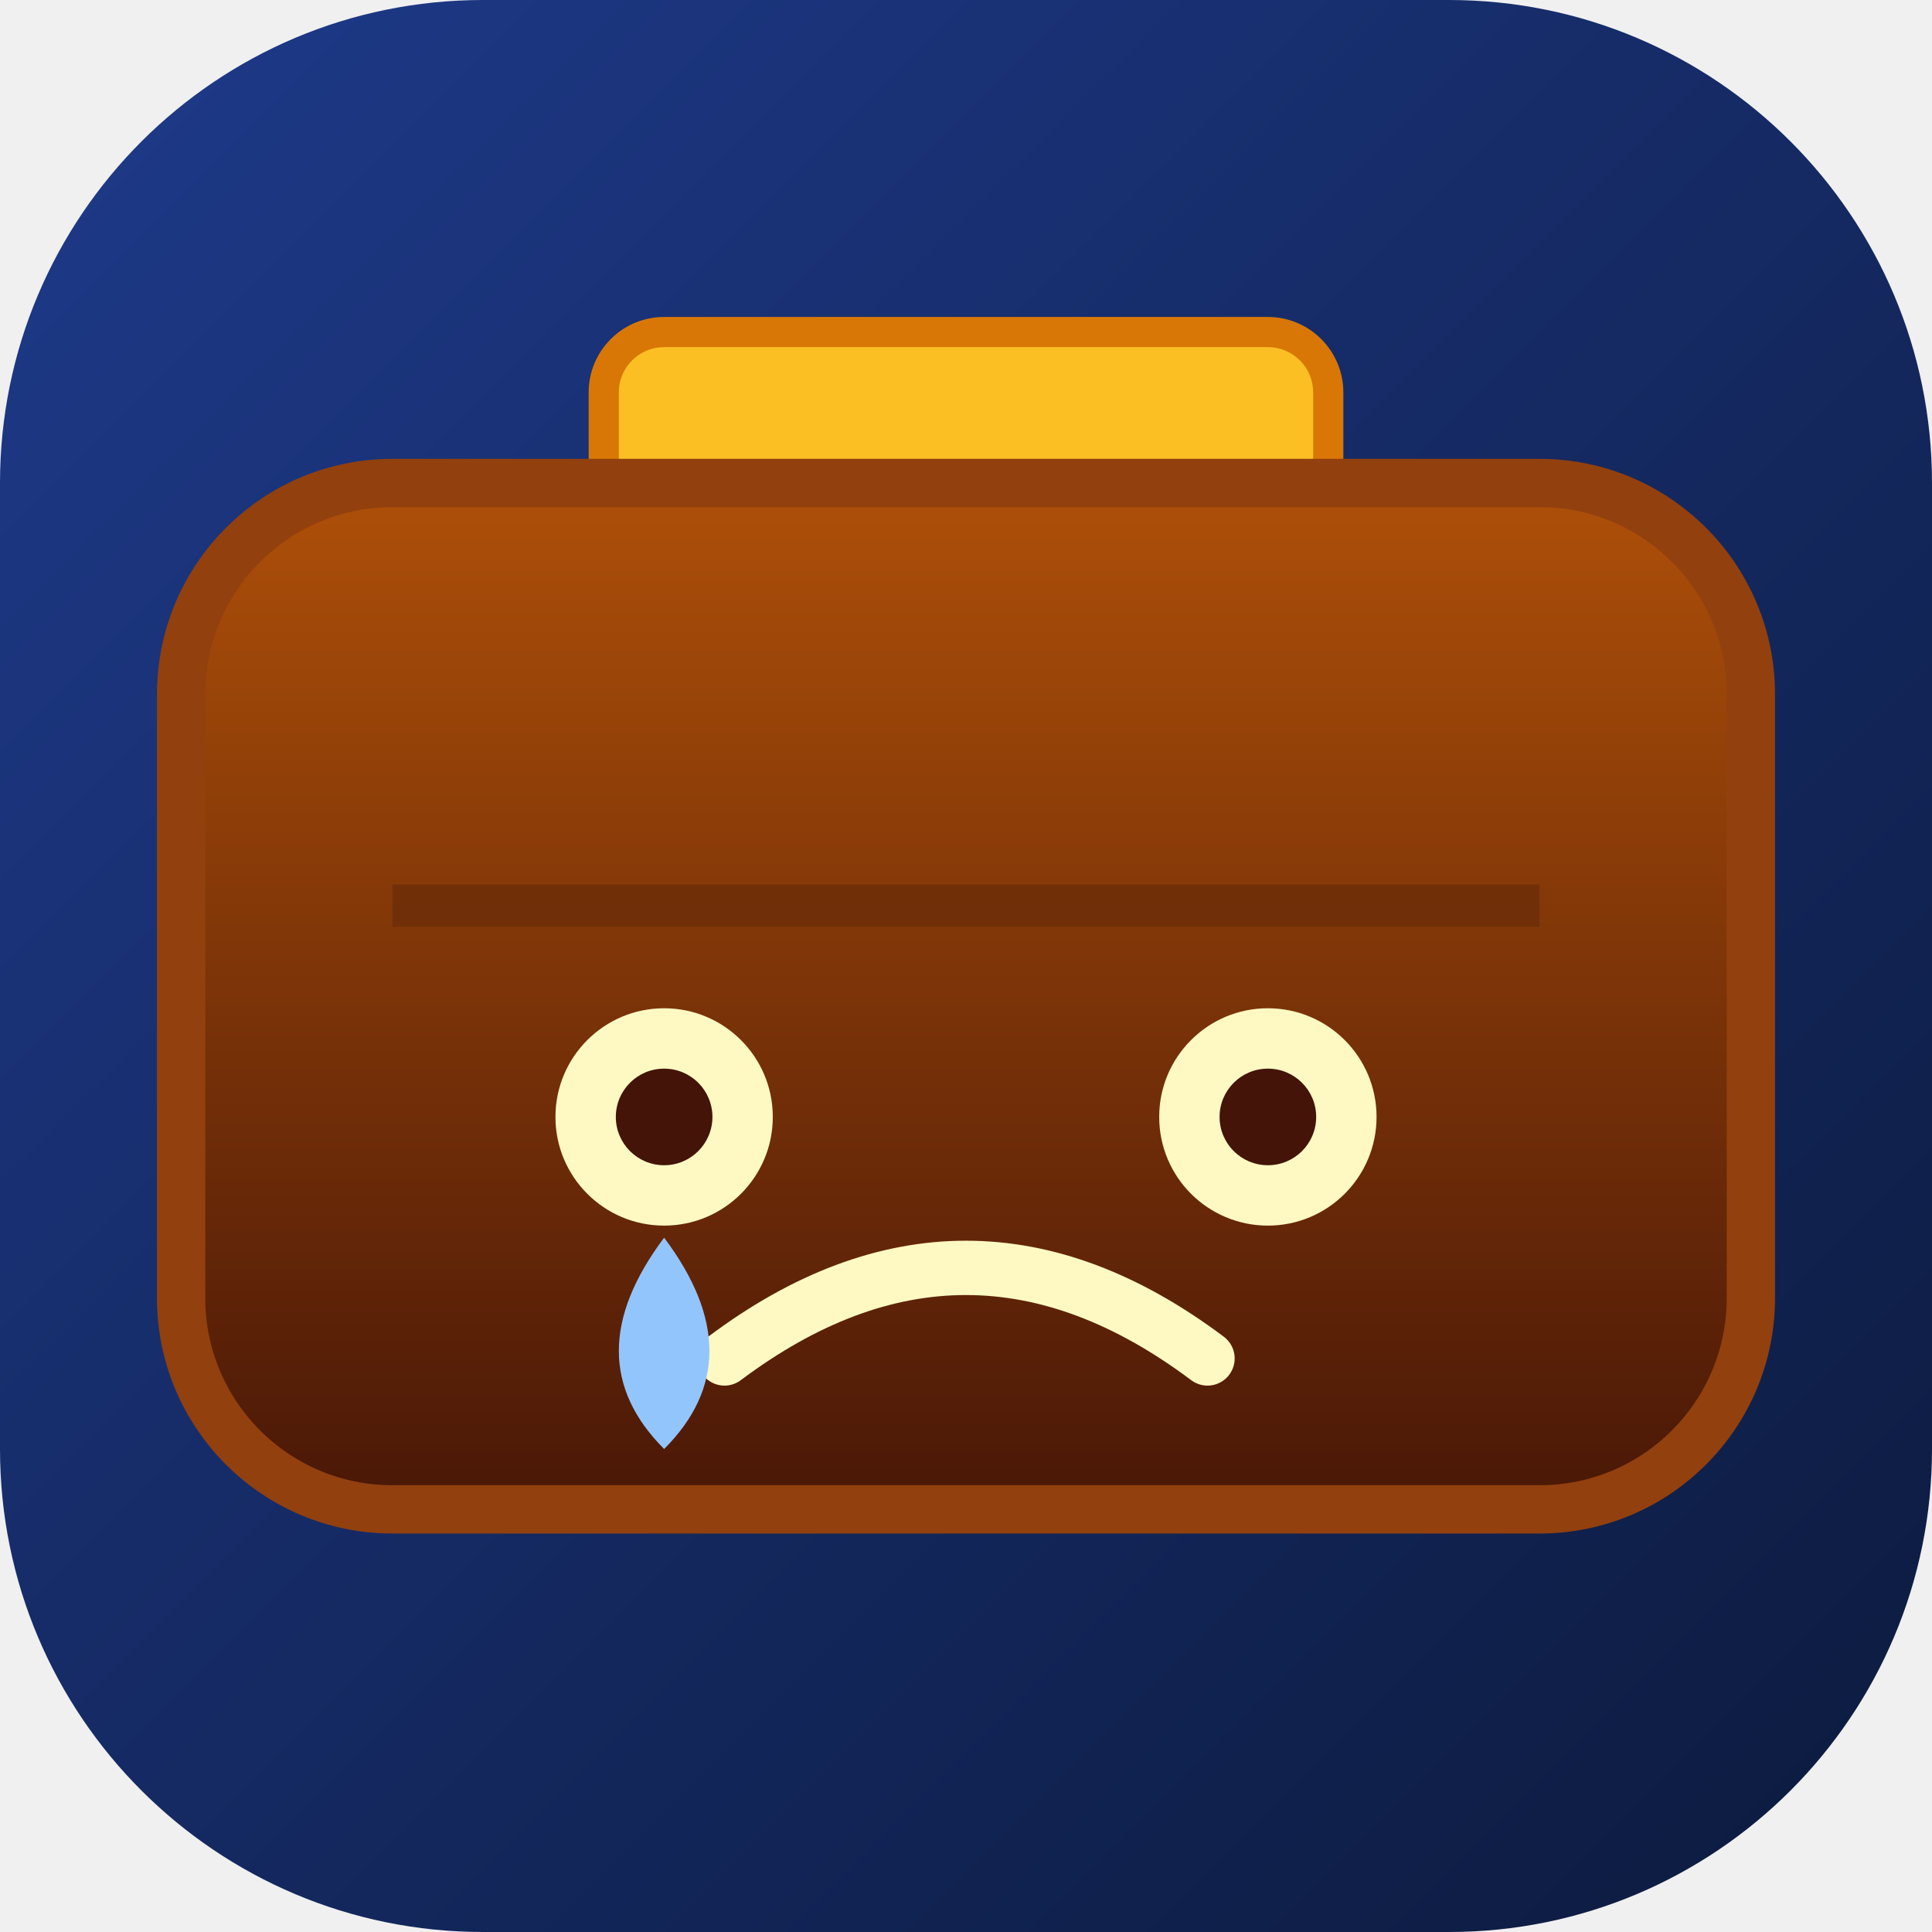
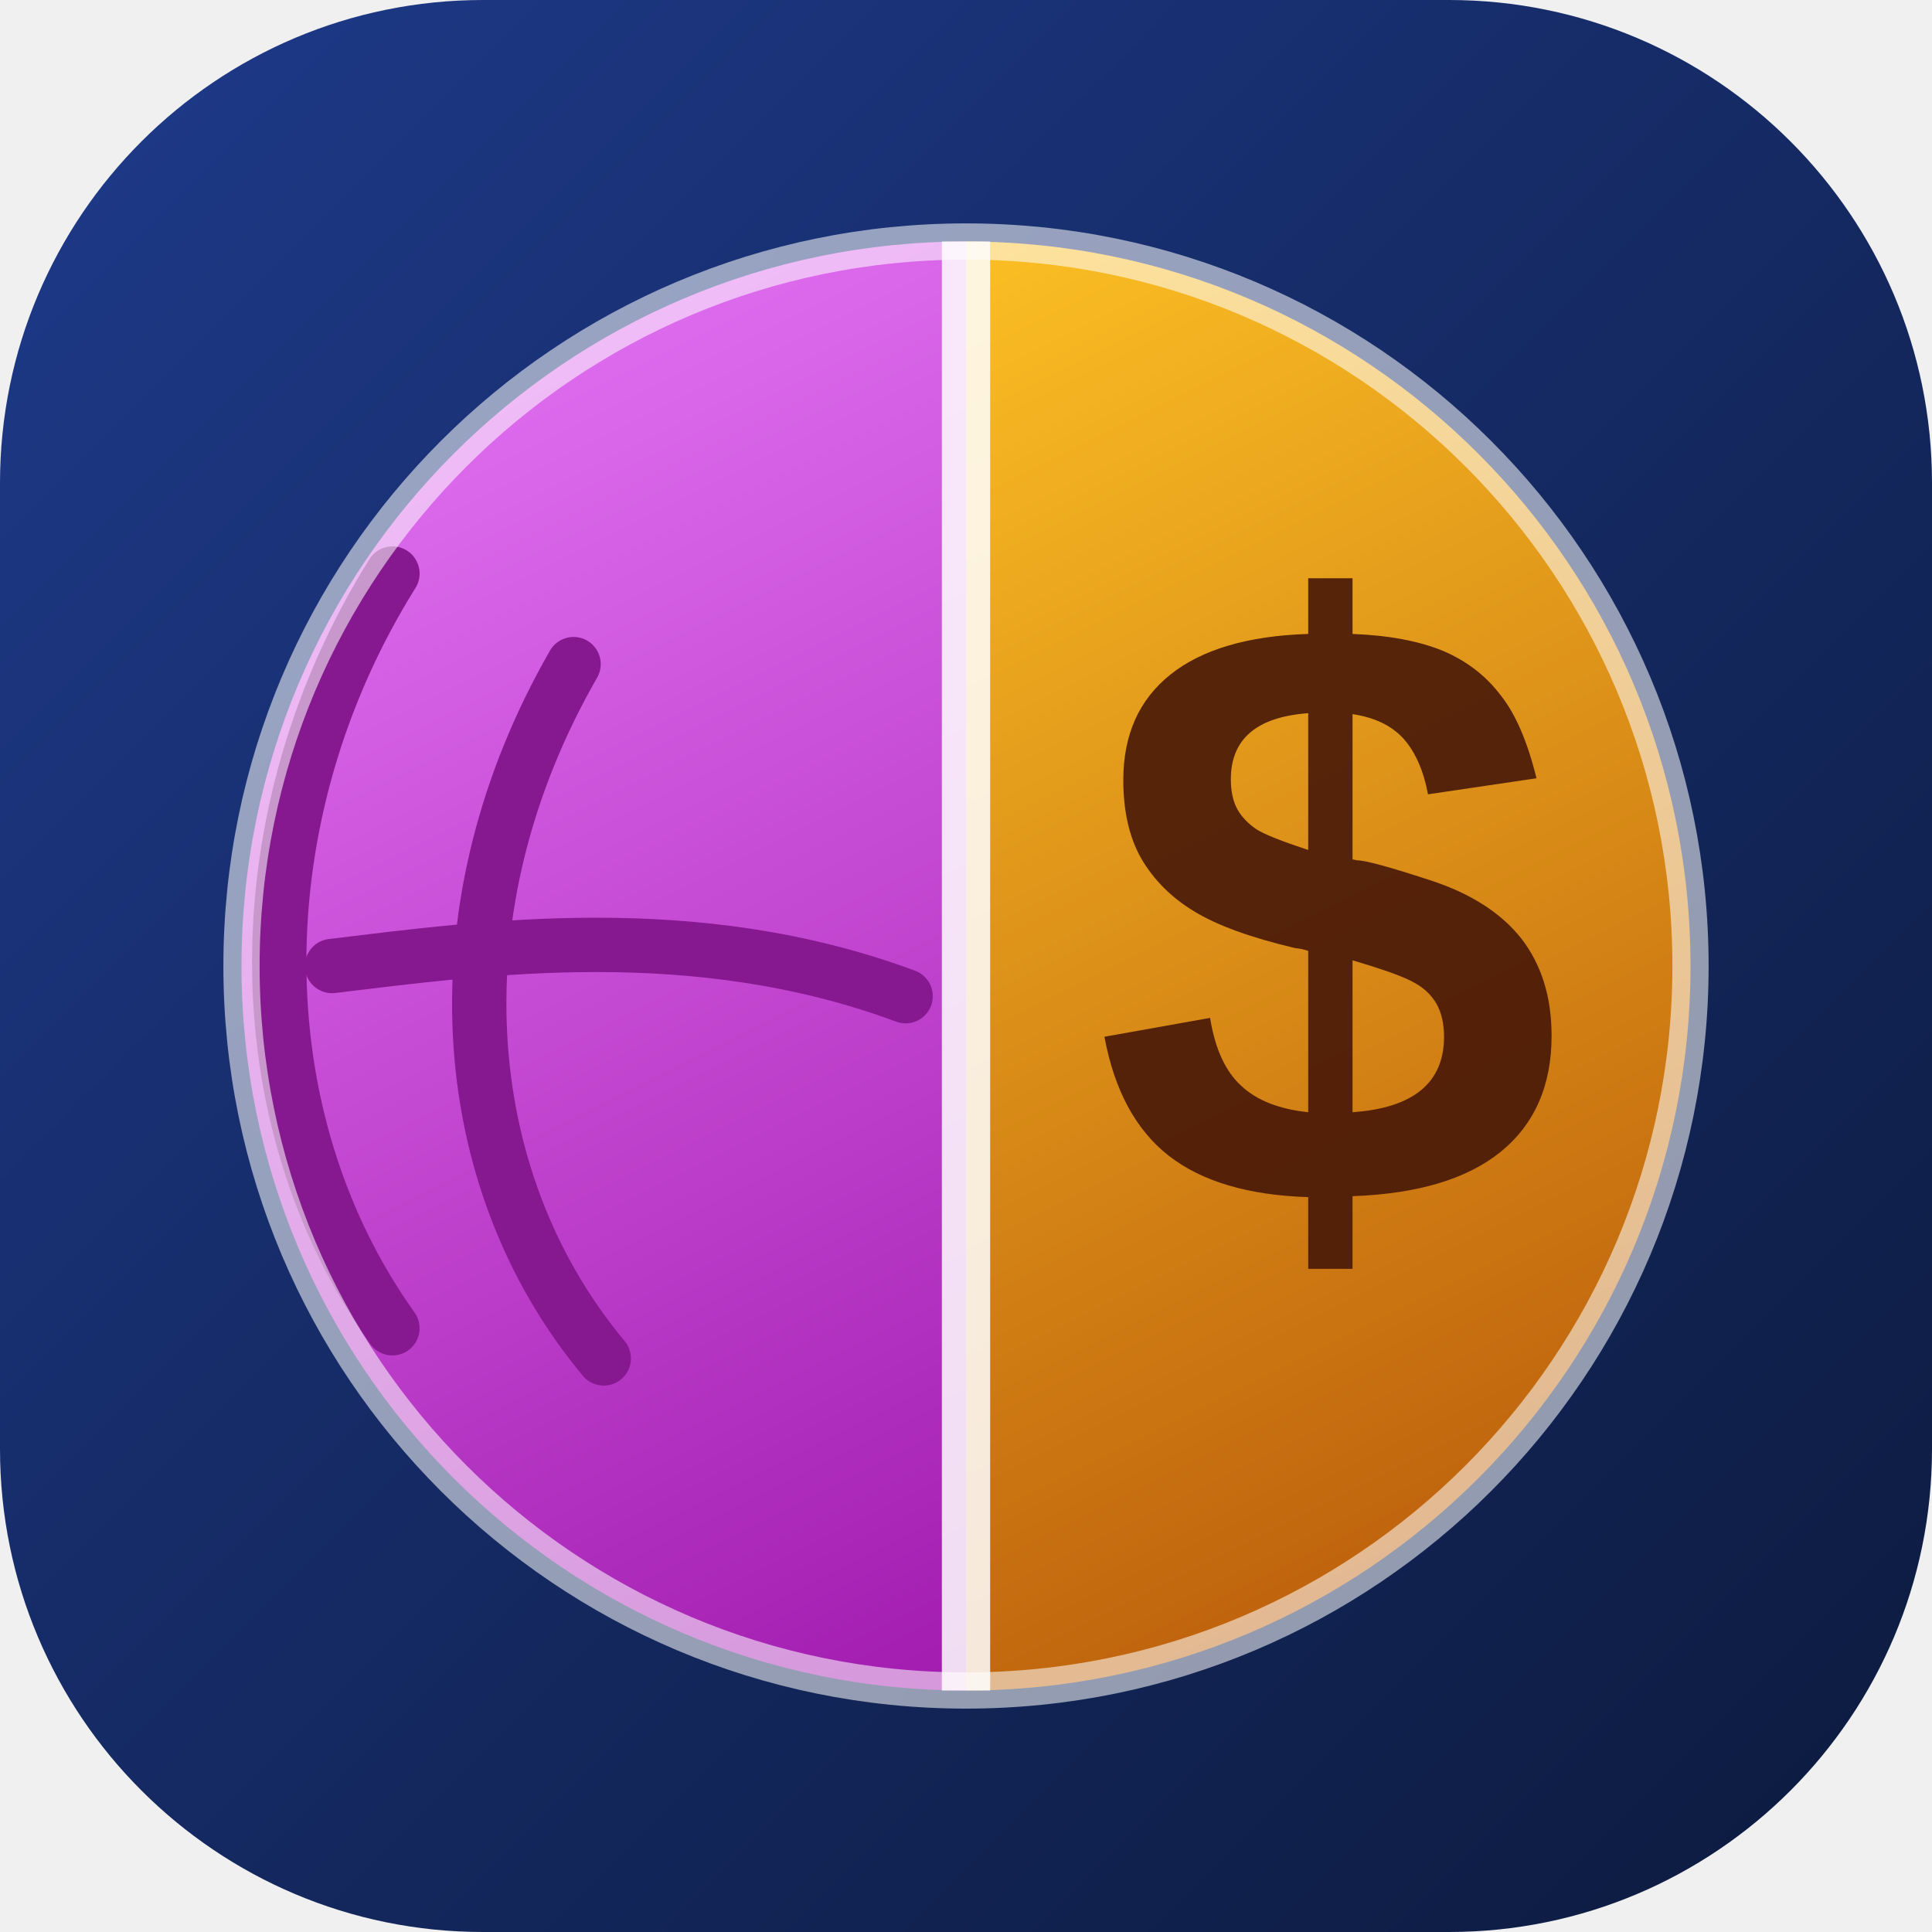
<svg xmlns="http://www.w3.org/2000/svg" viewBox="0 0 32 32" fill="none">
  <defs>
    <linearGradient id="fgBg" x1="0" y1="0" x2="32" y2="32" gradientUnits="userSpaceOnUse">
      <stop offset="0%" stop-color="#1e3a8a" />
      <stop offset="100%" stop-color="#0c1a3d" />
    </linearGradient>
-     <linearGradient id="fgWallet" x1="0" y1="7" x2="0" y2="26" gradientUnits="userSpaceOnUse">
-       <stop offset="0%" stop-color="#b45309" />
-       <stop offset="100%" stop-color="#431407" />
+     <linearGradient id="fgBrain" x1="4" y1="4" x2="16" y2="28" gradientUnits="userSpaceOnUse">
+       <stop offset="0%" stop-color="#e879f9" />
+       <stop offset="100%" stop-color="#a21caf" />
    </linearGradient>
+     <linearGradient id="fgDollar" x1="16" y1="4" x2="28" y2="28" gradientUnits="userSpaceOnUse">
+       <stop offset="0%" stop-color="#fbbf24" />
+       <stop offset="100%" stop-color="#b45309" />
+     </linearGradient>
+     <clipPath id="fgLeft">
+       <path d="M16,4 A12,12 0 0,0 16,28 Z" />
+     </clipPath>
+     <clipPath id="fgRight">
+       <path d="M16,4 A12,12 0 0,1 16,28 Z" />
+     </clipPath>
  </defs>
  <rect width="32" height="32" rx="8" ry="8" fill="url(#fgBg)" />
-   <rect x="10" y="5.5" width="12" height="4" rx="1" fill="#fbbf24" stroke="#d97706" stroke-width="0.5" />
-   <rect x="3" y="8" width="26" height="17" rx="3.5" fill="url(#fgWallet)" stroke="#92400e" stroke-width="0.8" />
-   <line x1="6.5" y1="15" x2="25.5" y2="15" stroke="#6b2d08" stroke-width="0.7" opacity="0.8" />
-   <circle cx="11" cy="18.5" r="1.8" fill="#fef9c3" />
-   <circle cx="11" cy="18.5" r="0.8" fill="#431407" />
-   <circle cx="21" cy="18.5" r="1.8" fill="#fef9c3" />
-   <circle cx="21" cy="18.5" r="0.8" fill="#431407" />
-   <path d="M12,22.5 Q16,19.5 20,22.5" stroke="#fef9c3" stroke-width="0.9" stroke-linecap="round" />
-   <path d="M11,20.5 Q9.5,22.5 11,24 Q12.5,22.5 11,20.5Z" fill="#93c5fd" />
+   <circle cx="16" cy="16" r="12" fill="url(#fgBrain)" clip-path="url(#fgLeft)" />
+   <g clip-path="url(#fgLeft)" stroke="#86198f" stroke-width="0.9" stroke-linecap="round">
+     <path d="M6.5,9.5 C4,13.5 4,18.5 6.5,22" />
+     <path d="M9.5,11 C7.2,15 7.5,19.5 10,22.5" />
+     <path d="M5.5,16 C8,15.7 11.5,15.2 15,16.5" />
+   </g>
+   <circle cx="16" cy="16" r="12" fill="url(#fgDollar)" clip-path="url(#fgRight)" />
+   <text x="22" y="16" font-family="'Arial Black', Arial, sans-serif" font-size="14" font-weight="900" fill="#431407" opacity="0.88" text-anchor="middle" dominant-baseline="middle" clip-path="url(#fgRight)">$</text>
+   <line x1="16" y1="4" x2="16" y2="28" stroke="white" stroke-width="0.8" opacity="0.85" />
+   <circle cx="16" cy="16" r="12" stroke="white" stroke-width="0.6" opacity="0.55" />
</svg>
